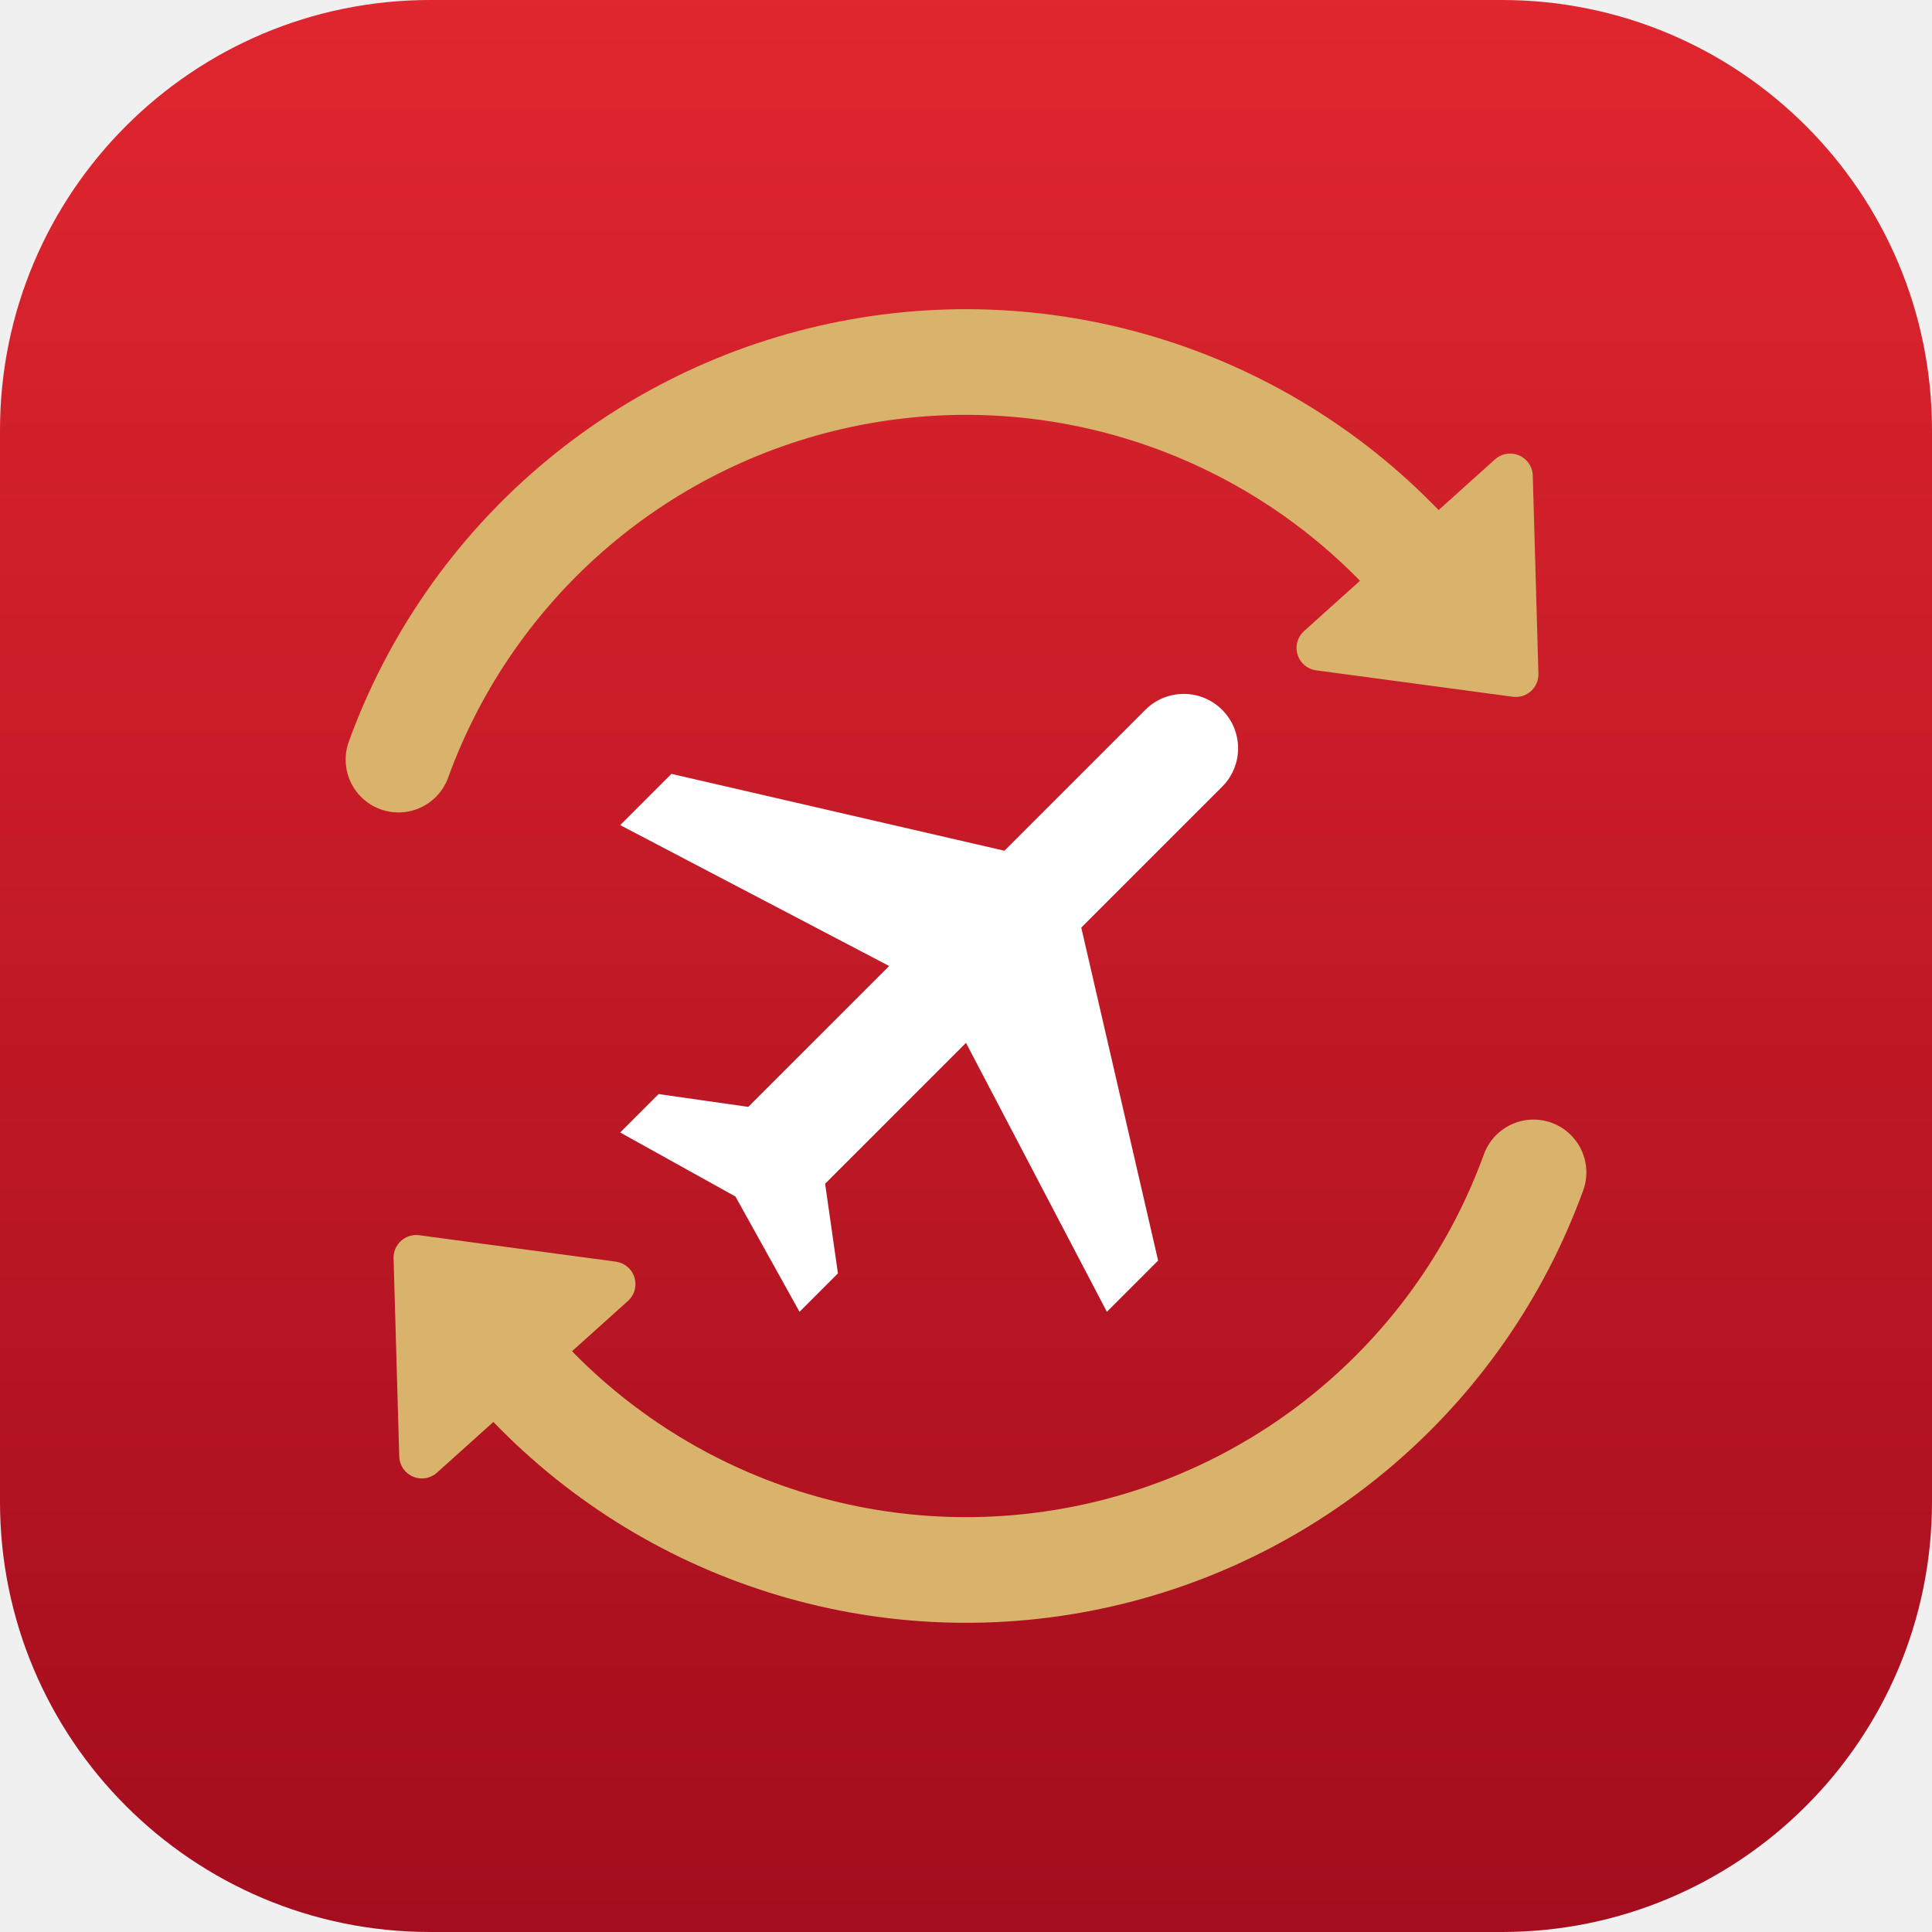
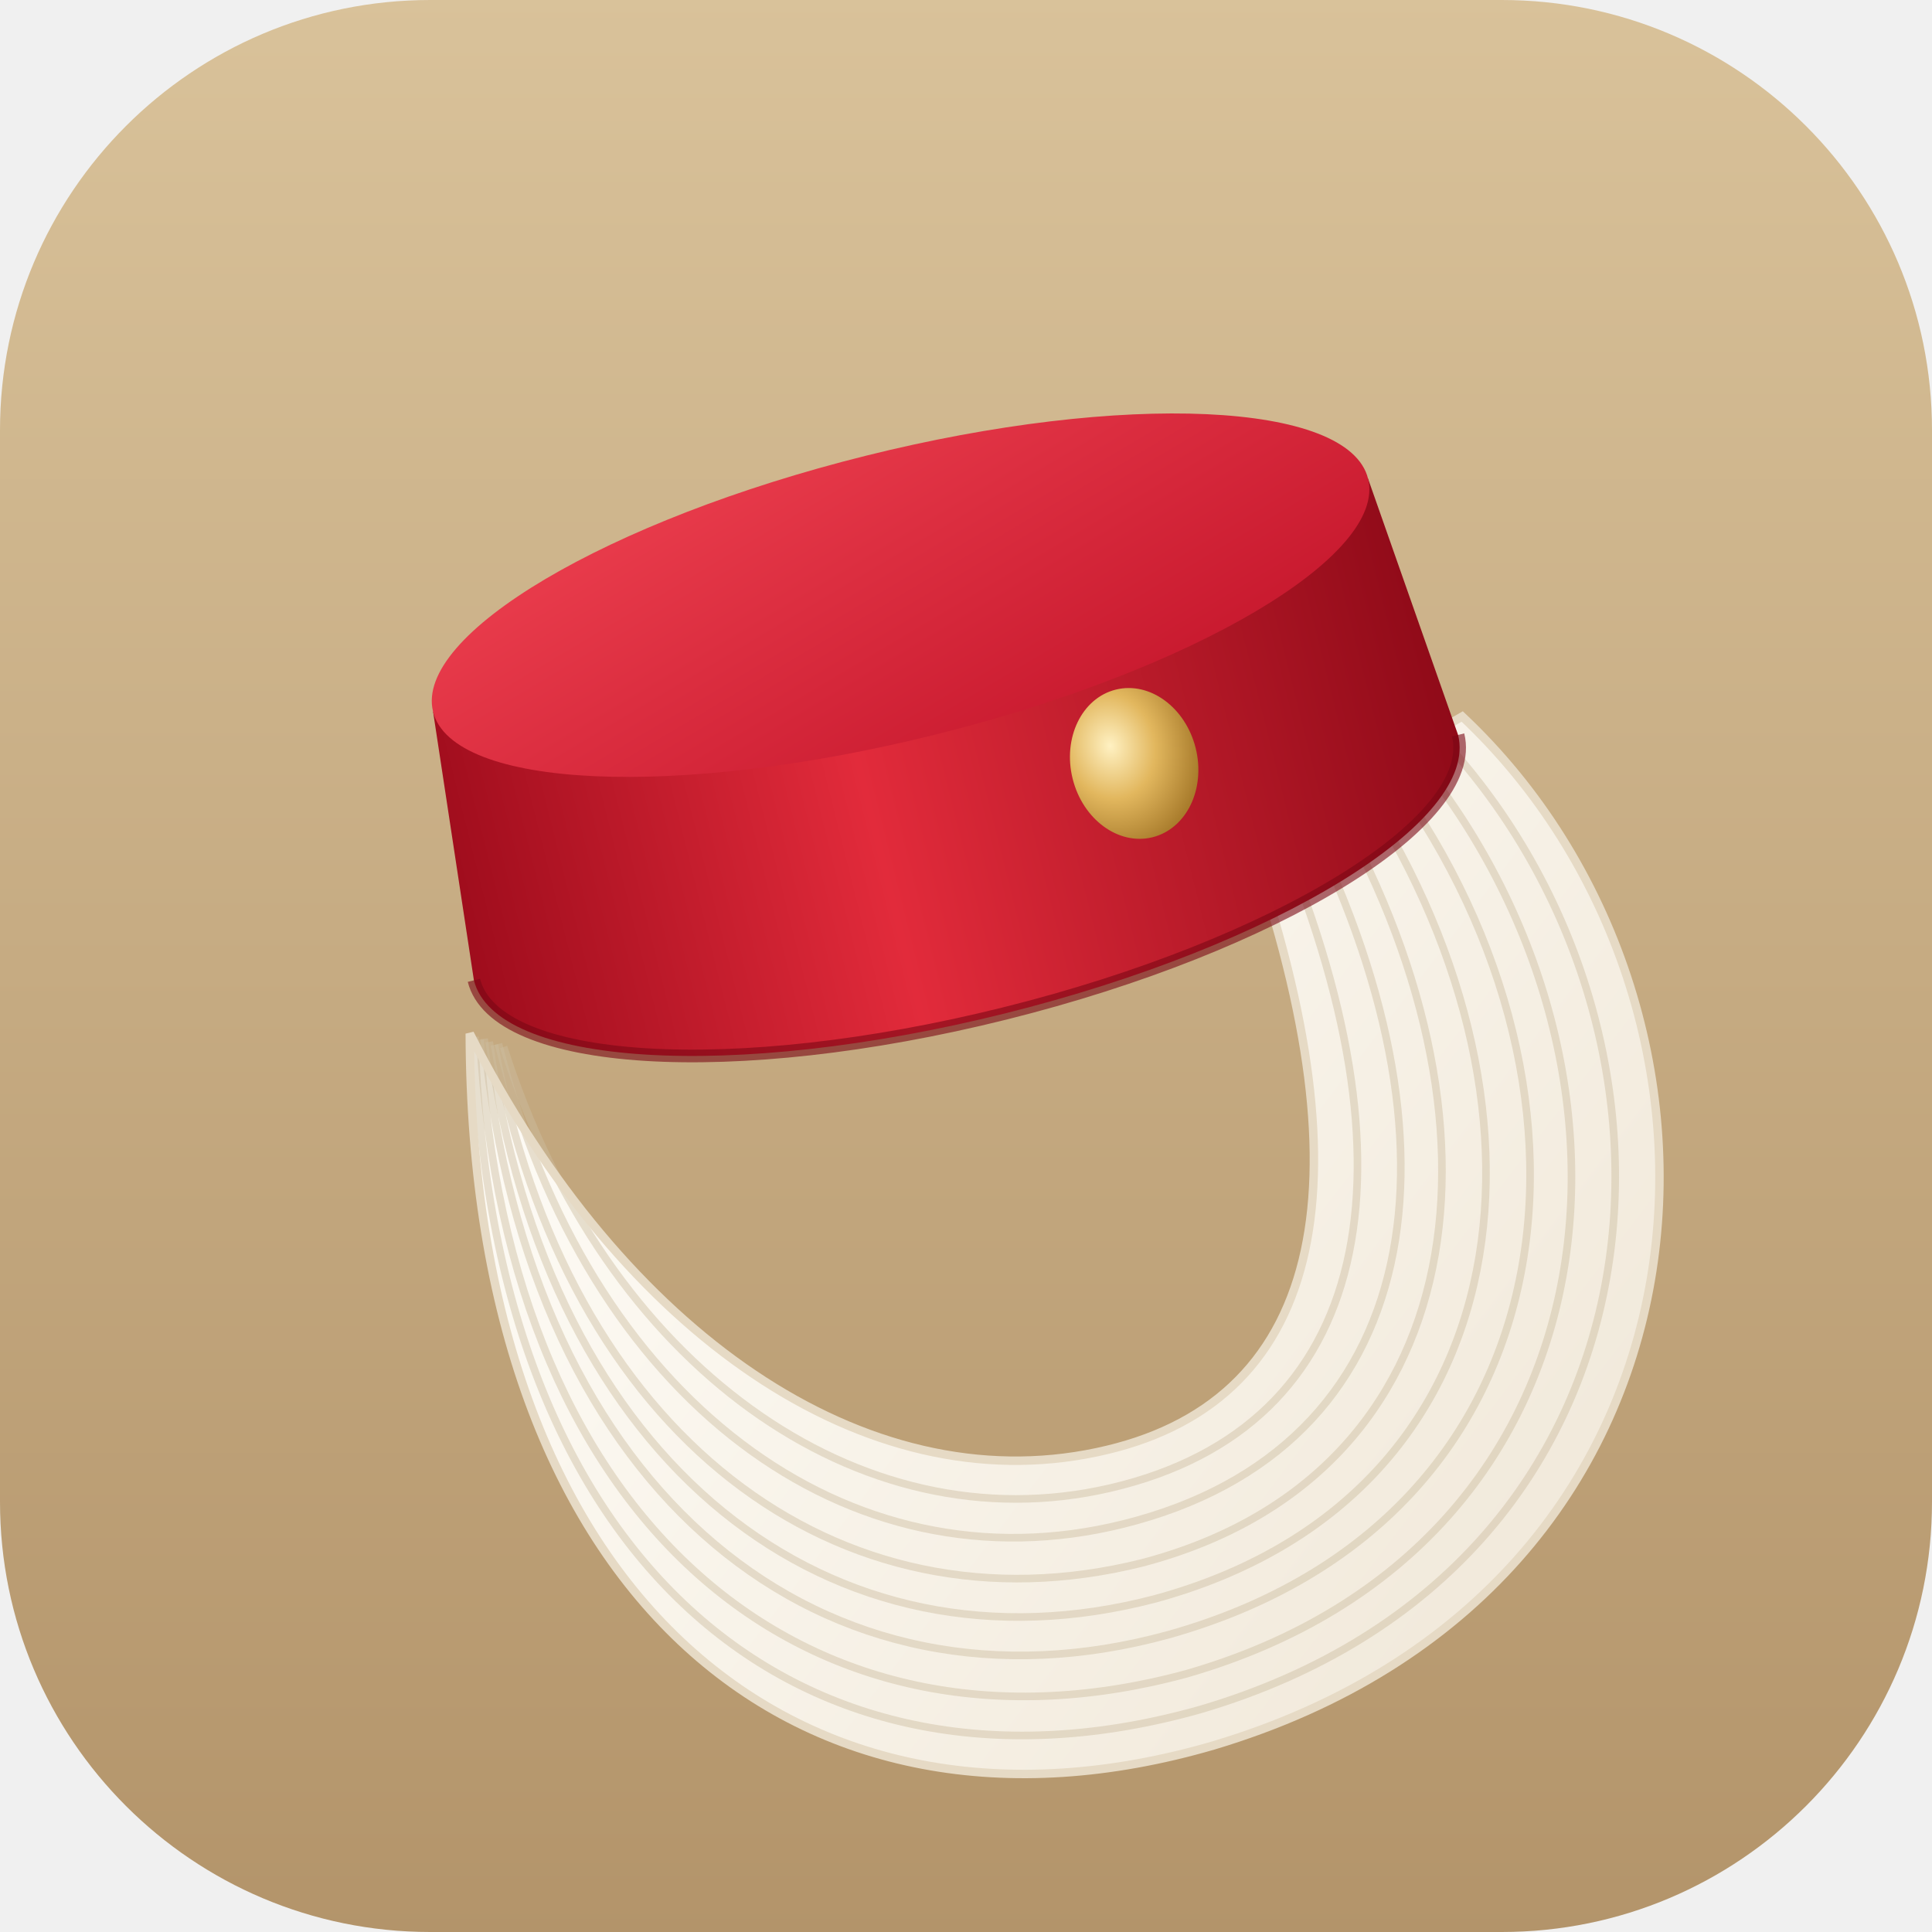
<svg xmlns="http://www.w3.org/2000/svg" viewBox="0 0 512 512">
  <defs>
-     <linearGradient id="g" x1="0" y1="0" x2="0" y2="1">
-       <stop offset="0" stop-color="#e0262f" />
-       <stop offset="1" stop-color="#a30d1d" />
+     <linearGradient id="bg" x1="0" y1="0" x2="0" y2="1">
+       <stop offset="0" stop-color="#d9c29a" />
+       <stop offset="1" stop-color="#b3946a" />
    </linearGradient>
+     <linearGradient id="side" x1="0" y1="0" x2="1" y2="0">
+       <stop offset="0" stop-color="#9e0c1c" />
+       <stop offset=".42" stop-color="#e22b3b" />
+       <stop offset="1" stop-color="#8f0a18" />
+     </linearGradient>
+     <linearGradient id="top" x1="0" y1="0" x2="1" y2="1">
+       <stop offset="0" stop-color="#ee4150" />
+       <stop offset="1" stop-color="#c3142a" />
+     </linearGradient>
+     <linearGradient id="veil" x1="0" y1="0" x2="1" y2="1">
+       <stop offset="0" stop-color="#fffdf8" />
+       <stop offset="1" stop-color="#efe6d6" />
+     </linearGradient>
+     <radialGradient id="pin" cx=".35" cy=".35" r=".7">
+       <stop offset="0" stop-color="#fff1c2" />
+       <stop offset=".5" stop-color="#e2b75e" />
+       <stop offset="1" stop-color="#a97c2c" />
+     </radialGradient>
  </defs>
-   <rect width="512" height="512" rx="114" fill="url(#g)" />
-   <g transform="translate(256 256) scale(1.0) translate(-256 -256)">
-     <path d="M105.6 201.3 A160 160 0 0 1 374.9 148.9" fill="none" stroke="#d9b36c" stroke-width="28" stroke-linecap="round" />
-     <path d="M401.7 178.7 L400.2 126.2 L349.6 171.7Z" fill="#d9b36c" stroke="#d9b36c" stroke-width="12" stroke-linejoin="round" />
-     <path d="M406.4 310.7 A160 160 0 0 1 137.1 363.1" fill="none" stroke="#d9b36c" stroke-width="28" stroke-linecap="round" />
-     <path d="M110.3 333.3 L111.8 385.8 L162.4 340.3Z" fill="#d9b36c" stroke="#d9b36c" stroke-width="12" stroke-linejoin="round" />
-     <path transform="translate(256 256) rotate(45) scale(9.6) translate(-11.5 -12)" fill="#fff" d="M21 16v-2l-8-5V3.5c0-.83-.67-1.5-1.5-1.5S10 2.67 10 3.5V9l-8 5v2l8-2.5V19l-2 1.5V22l3.5-1 3.5 1v-1.5L13 19v-5.5l8 2.5z" />
+   <rect width="512" height="512" rx="114" fill="url(#bg)" />
+   <g transform="translate(256 234) scale(1.12) translate(-256 -256)">
+     <g transform="rotate(-14 256 250)">
+       <path d="M378 246 C 432 330, 392 462, 262 468 C 160 472, 100 392, 132 262 C 150 340, 196 392, 252 394 C 306 396, 330 350, 322 262 Z" fill="url(#veil)" />
+       <path d="M329 260 C 343 348, 317 404, 253 403 C 192 402, 144 346, 139 267" fill="none" stroke="#cdbd9f" stroke-width="1.8" opacity=".45" />
+       <path d="M336 258 C 356 345, 328 412, 254 412 C 187 412, 138 353, 138 266" fill="none" stroke="#cdbd9f" stroke-width="1.8" opacity=".45" />
+       <path d="M343 256 C 368 342, 338 421, 256 422 C 182 422, 131 360, 137 266" fill="none" stroke="#cdbd9f" stroke-width="1.8" opacity=".45" />
+       <path d="M350 254 C 381 340, 349 429, 257 431 C 178 432, 125 366, 136 265" fill="none" stroke="#cdbd9f" stroke-width="1.8" opacity=".45" />
+       <path d="M357 252 C 394 338, 360 437, 258 440 C 174 442, 119 372, 135 264" fill="none" stroke="#cdbd9f" stroke-width="1.8" opacity=".45" />
+       <path d="M364 250 C 406 335, 370 446, 260 450 C 169 452, 112 379, 134 264" fill="none" stroke="#cdbd9f" stroke-width="1.8" opacity=".45" />
+       <path d="M371 248 C 419 332, 381 454, 261 459 C 164 462, 106 386, 133 263" fill="none" stroke="#cdbd9f" stroke-width="1.8" opacity=".45" />
+       <path d="M378 246 C 432 330, 392 462, 262 468 C 160 472, 100 392, 132 262 C 150 340, 196 392, 252 394 C 306 396, 330 350, 322 262 Z" fill="none" stroke="#e6dac5" stroke-width="2" />
+       <path d="M142 186 L136 250 A120 38 0 0 0 376 250 L370 186 Z" fill="url(#side)" />
+       <ellipse cx="256" cy="186" rx="114" ry="34" fill="url(#top)" />
+       <path d="M136 250 A120 38 0 0 0 376 250" fill="none" stroke="#7a0714" stroke-width="3" opacity=".6" />
+       <ellipse cx="300" cy="238" rx="15" ry="18" fill="url(#pin)" />
+     </g>
  </g>
</svg>
